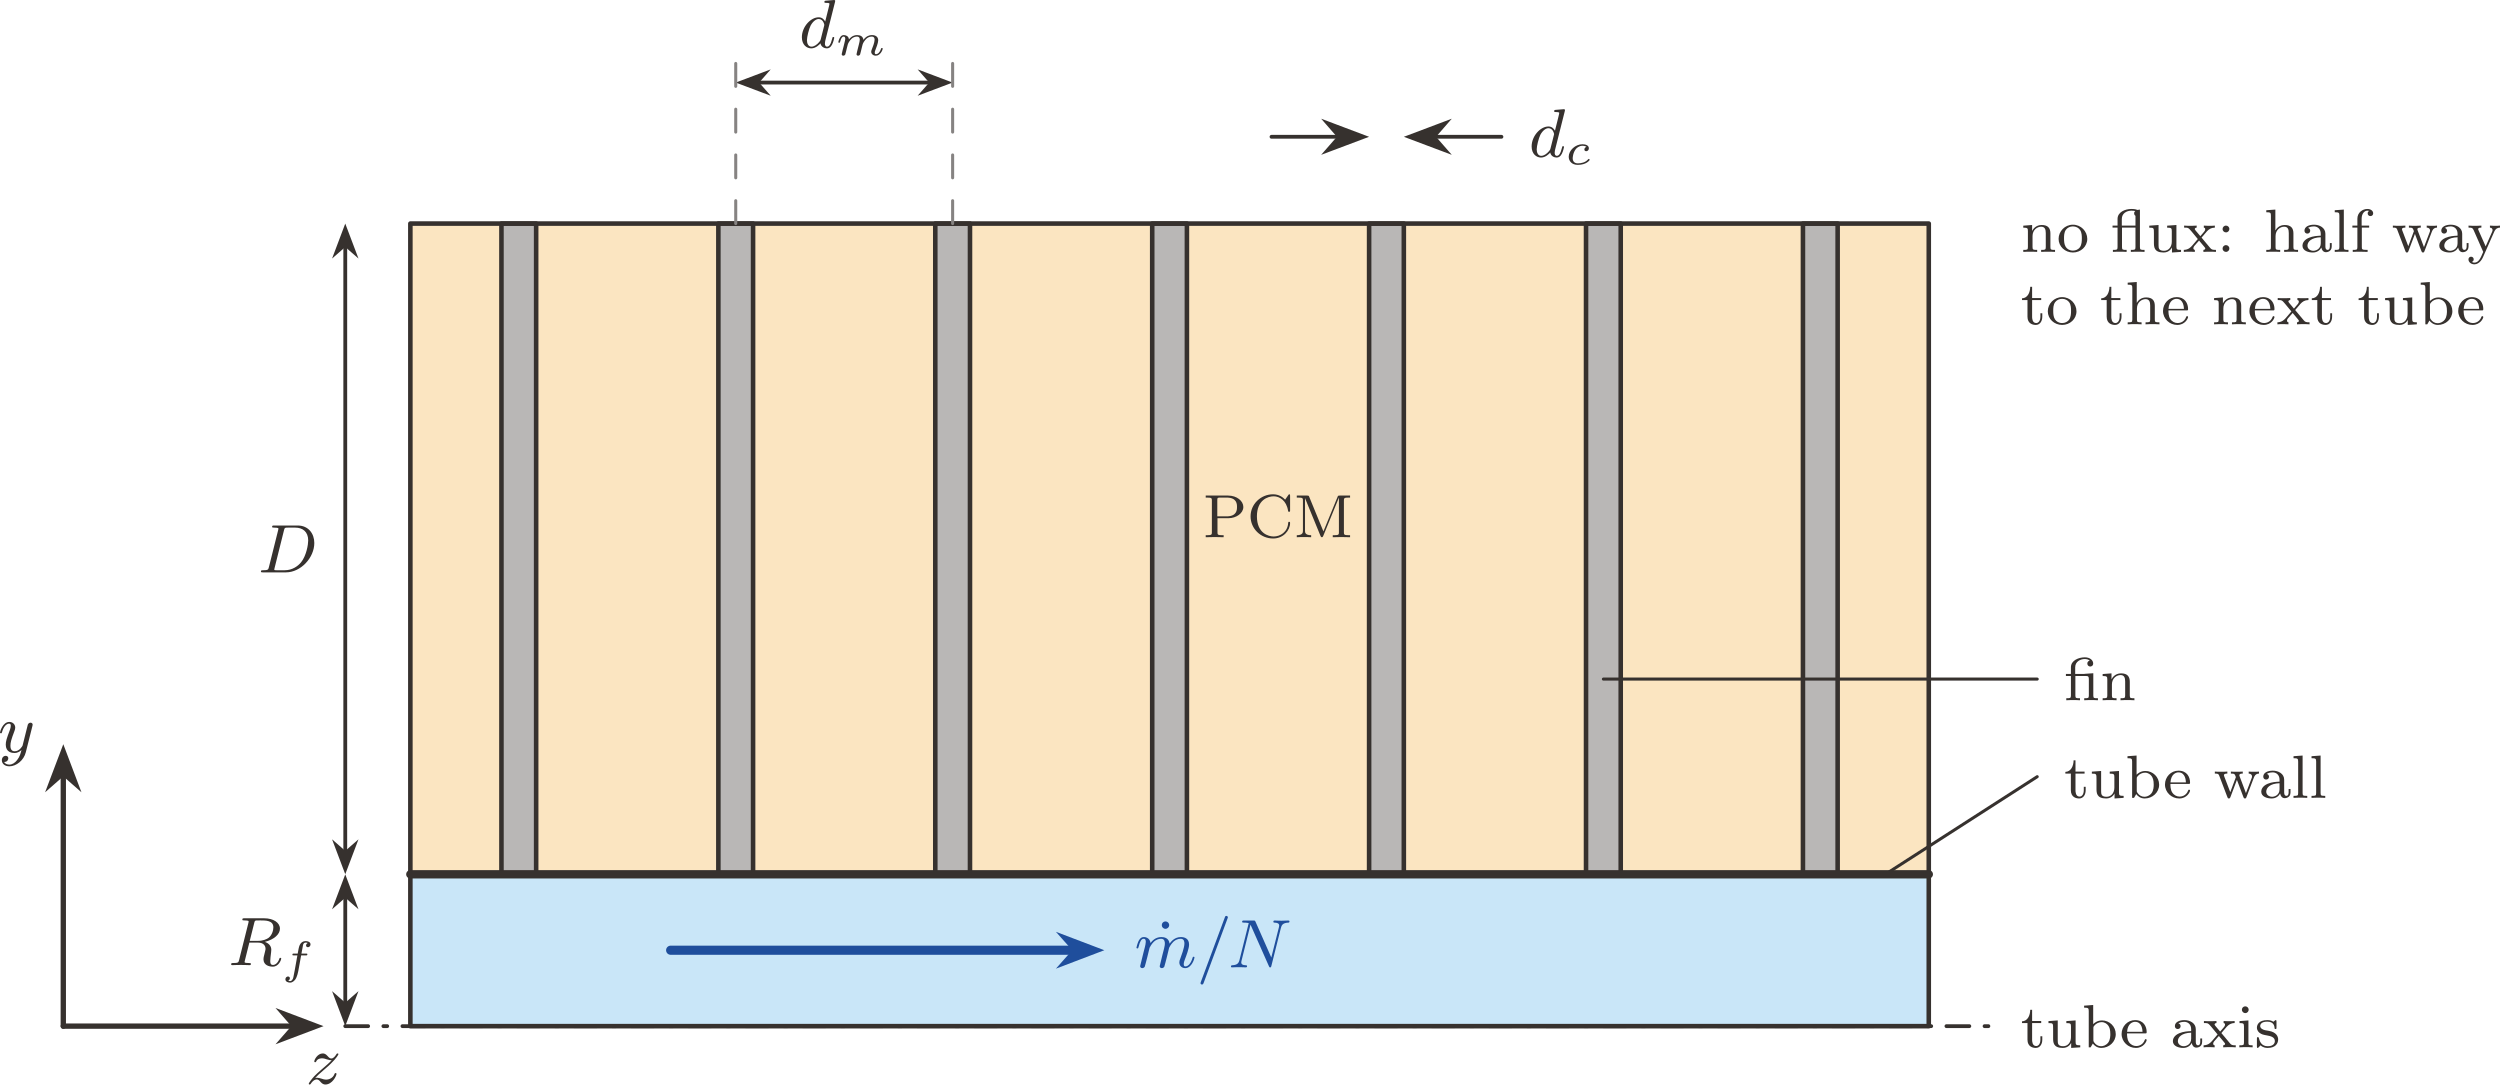
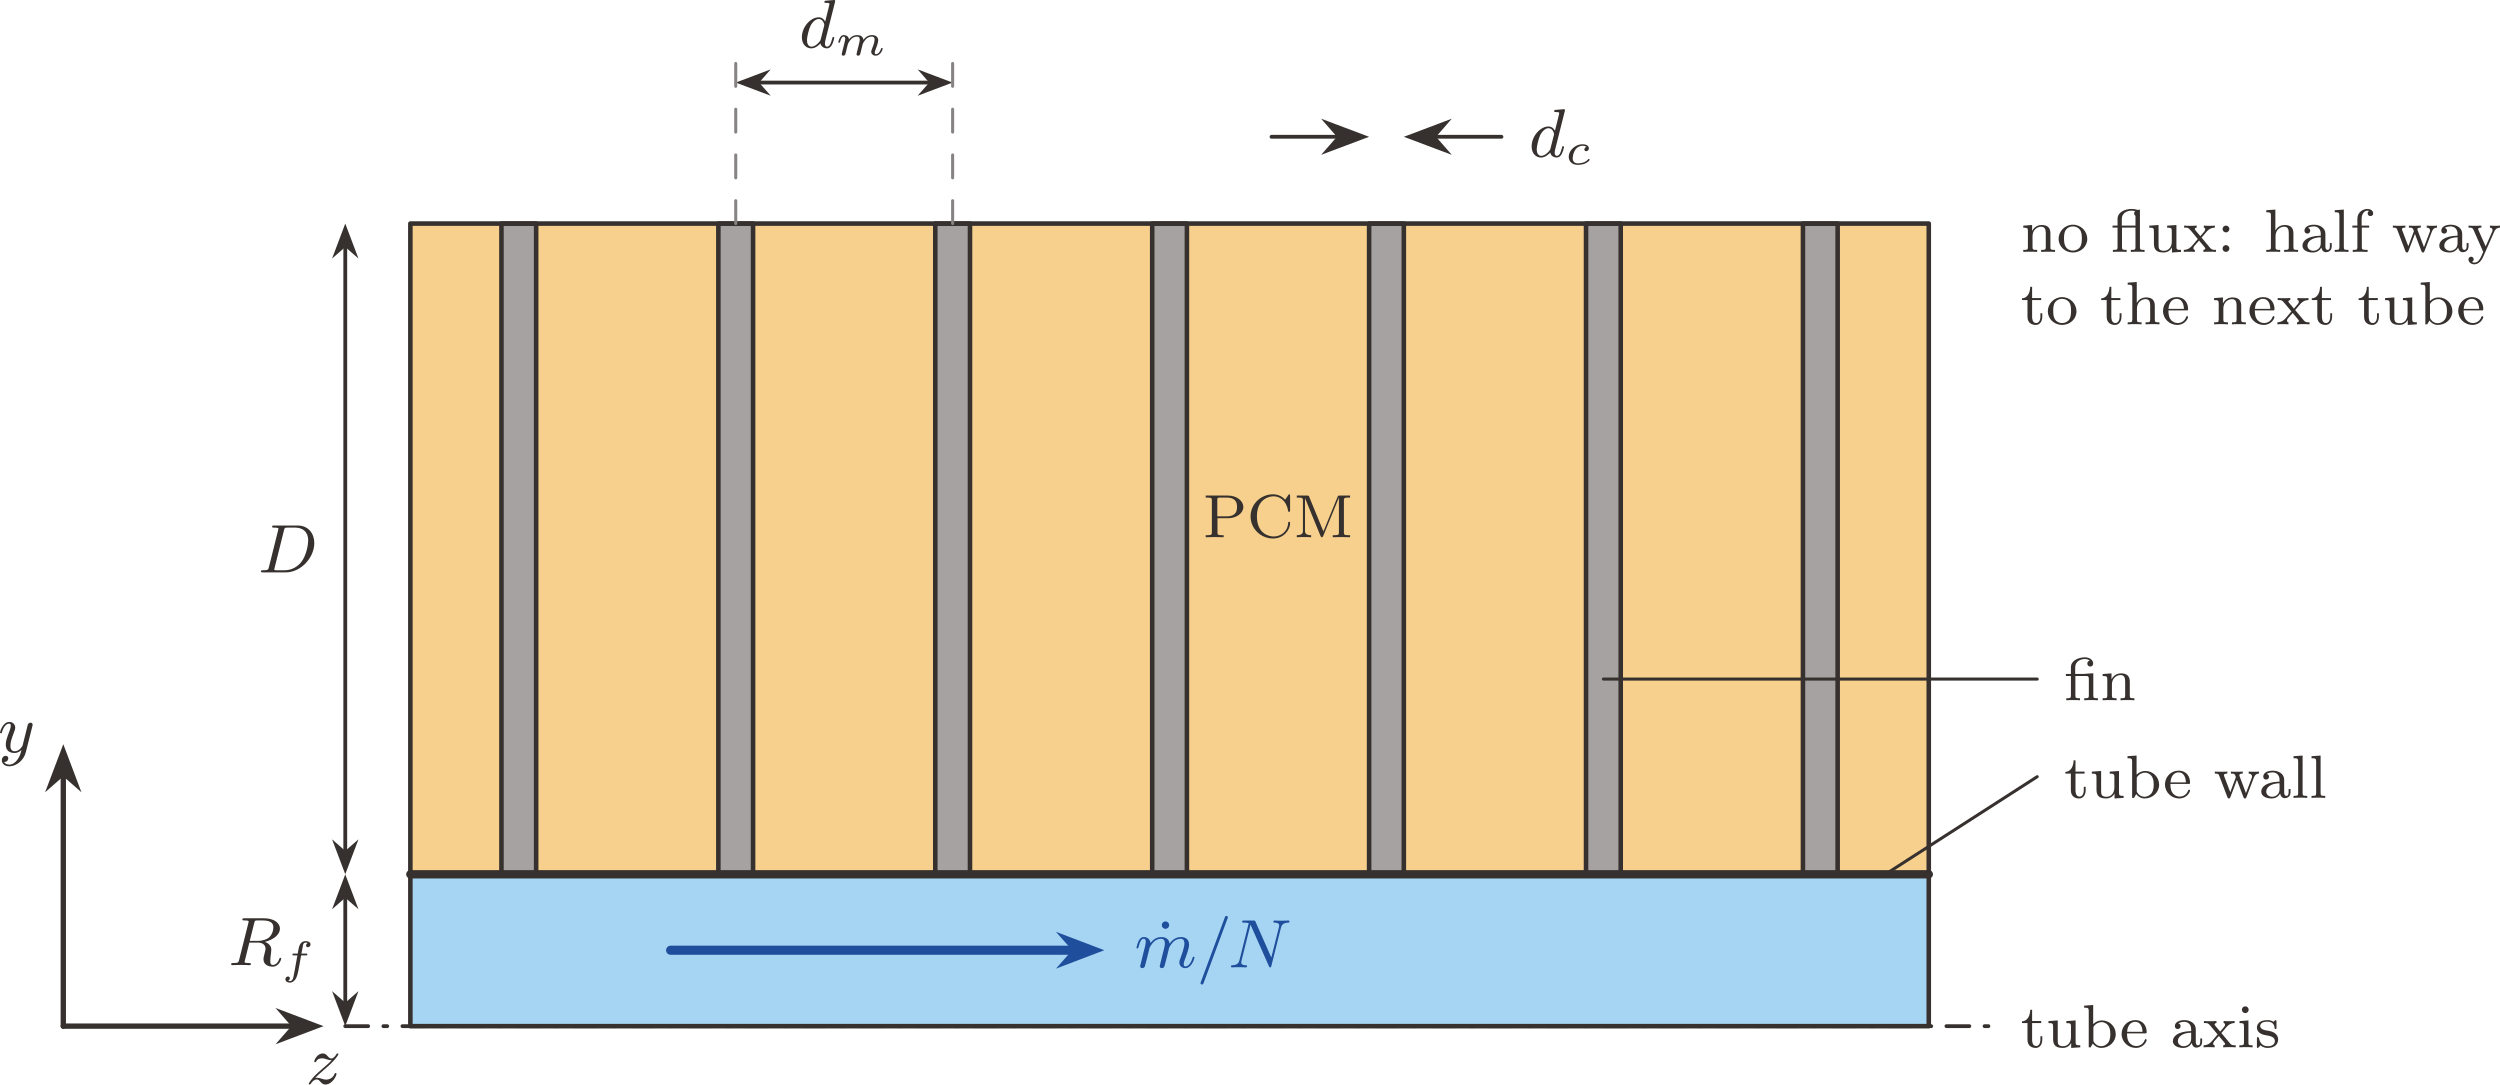
<svg xmlns="http://www.w3.org/2000/svg" xmlns:xlink="http://www.w3.org/1999/xlink" version="1.1" width="326.702pt" height="141.725pt" viewBox="-64.435 -64.692 326.702 141.725">
  <defs>
    <path id="g0-99" d="M2.774-2.295C2.696-2.277 2.493-2.176 2.493-1.955C2.493-1.805 2.606-1.728 2.732-1.728C2.875-1.728 3.078-1.829 3.078-2.116C3.078-2.505 2.624-2.636 2.242-2.636C1.315-2.636 .448-1.835 .448-1.004C.448-.436 .861 .06 1.632 .06C2.756 .06 3.186-.538 3.186-.604C3.186-.658 3.12-.723 3.072-.723C3.043-.723 3.037-.717 2.947-.628C2.624-.257 2.068-.137 1.644-.137C1.148-.137 .968-.46 .968-.807C.968-.825 .98-1.518 1.393-2.026C1.482-2.128 1.793-2.439 2.248-2.439C2.277-2.439 2.594-2.439 2.774-2.295Z" />
    <path id="g0-102" d="M2.576-2.337H3.186C3.306-2.337 3.389-2.337 3.389-2.487C3.389-2.576 3.312-2.576 3.204-2.576H2.618C2.798-3.557 2.798-3.569 2.821-3.676C2.851-3.808 2.863-3.862 2.953-3.933C3.025-3.987 3.078-4.011 3.168-4.011C3.264-4.011 3.359-3.999 3.443-3.957C3.324-3.909 3.216-3.778 3.216-3.634C3.216-3.509 3.318-3.407 3.461-3.407C3.616-3.407 3.802-3.539 3.802-3.772C3.802-4.101 3.431-4.208 3.168-4.208C2.899-4.208 2.493-4.083 2.313-3.485C2.266-3.335 2.248-3.216 2.206-3.001C2.176-2.827 2.164-2.75 2.128-2.576H1.638C1.518-2.576 1.435-2.576 1.435-2.427C1.435-2.337 1.512-2.337 1.62-2.337H2.086C1.853-.998 1.769-.538 1.745-.43C1.56 .598 1.53 .658 1.476 .759C1.393 .903 1.291 1.022 1.142 1.022C1.106 1.022 .974 1.01 .879 .968C.998 .921 1.106 .789 1.106 .646C1.106 .52 1.004 .418 .861 .418C.705 .418 .52 .55 .52 .783C.52 1.118 .897 1.219 1.136 1.219C1.465 1.219 1.698 .95 1.805 .819C2.068 .466 2.194-.245 2.206-.299L2.576-2.337Z" />
    <path id="g0-109" d="M2.827-.514C2.798-.389 2.744-.179 2.744-.137C2.744-.006 2.845 .06 2.953 .06S3.162-.012 3.21-.102C3.222-.137 3.276-.347 3.306-.466L3.437-1.004C3.479-1.16 3.503-1.267 3.539-1.405C3.593-1.608 3.802-1.925 4.023-2.146C4.142-2.26 4.4-2.439 4.722-2.439C5.105-2.439 5.105-2.134 5.105-2.02C5.105-1.668 4.848-1.028 4.74-.759C4.704-.658 4.663-.562 4.663-.46C4.663-.155 4.937 .06 5.266 .06C5.87 .06 6.169-.729 6.169-.861C6.169-.873 6.163-.944 6.055-.944C5.972-.944 5.966-.915 5.93-.801C5.822-.454 5.565-.137 5.29-.137C5.206-.137 5.123-.173 5.123-.353C5.123-.472 5.165-.58 5.218-.705C5.284-.873 5.577-1.596 5.577-1.943C5.577-2.433 5.206-2.636 4.752-2.636C4.423-2.636 4.029-2.517 3.64-2.008C3.604-2.451 3.252-2.636 2.815-2.636C2.517-2.636 2.134-2.54 1.751-2.068C1.722-2.523 1.303-2.636 1.076-2.636S.693-2.499 .586-2.307C.43-2.056 .365-1.739 .365-1.722C.365-1.656 .418-1.632 .472-1.632C.568-1.632 .574-1.674 .604-1.769C.723-2.242 .867-2.439 1.058-2.439C1.261-2.439 1.273-2.23 1.273-2.134S1.213-1.799 1.172-1.632C1.13-1.47 1.07-1.225 1.04-1.094C.998-.944 .962-.789 .921-.64C.879-.472 .807-.173 .807-.137C.807-.006 .909 .06 1.016 .06S1.225-.012 1.273-.102C1.285-.137 1.339-.347 1.369-.466L1.5-1.004C1.542-1.16 1.566-1.267 1.602-1.405C1.656-1.608 1.865-1.925 2.086-2.146C2.206-2.26 2.463-2.439 2.786-2.439C3.168-2.439 3.168-2.134 3.168-2.02C3.168-1.877 3.108-1.638 3.061-1.447L2.827-.514Z" />
    <path id="g1-61" d="M4.035-6.366C4.089-6.492 4.089-6.51 4.089-6.528C4.089-6.644 3.999-6.725 3.9-6.725C3.775-6.725 3.739-6.653 3.73-6.635L.565 1.883C.511 2.008 .511 2.026 .511 2.044C.511 2.161 .601 2.242 .699 2.242C.789 2.242 .861 2.206 .924 2.026L4.035-6.366Z" />
    <path id="g1-68" d="M1.444-.681C1.363-.359 1.345-.278 .672-.278C.502-.278 .403-.278 .403-.117C.403 0 .493 0 .655 0H3.676C5.595 0 7.379-1.901 7.379-3.838C7.379-5.066 6.608-6.124 5.209-6.124H2.134C1.973-6.124 1.865-6.124 1.865-5.963C1.865-5.846 1.946-5.846 2.134-5.846C2.17-5.846 2.331-5.846 2.475-5.828C2.627-5.81 2.69-5.792 2.69-5.694C2.69-5.649 2.681-5.613 2.654-5.514L1.444-.681ZM3.416-5.496C3.497-5.819 3.515-5.846 3.891-5.846H4.905C5.837-5.846 6.581-5.326 6.581-4.169C6.581-3.649 6.357-2.215 5.658-1.327C5.245-.816 4.501-.278 3.515-.278H2.439C2.313-.278 2.295-.278 2.26-.287C2.17-.296 2.143-.305 2.143-.368C2.143-.395 2.143-.412 2.188-.574L3.416-5.496Z" />
    <path id="g1-78" d="M6.922-5.156C7.012-5.523 7.182-5.819 7.881-5.846C7.935-5.846 8.043-5.855 8.043-6.007C8.043-6.079 7.989-6.124 7.917-6.124C7.72-6.124 7.218-6.097 7.021-6.097C6.797-6.097 6.779-6.097 6.563-6.106C6.42-6.106 6.232-6.124 6.097-6.124C6.061-6.124 5.936-6.124 5.936-5.963C5.936-5.846 6.043-5.846 6.097-5.846C6.438-5.837 6.698-5.756 6.698-5.461C6.698-5.416 6.671-5.29 6.671-5.281L5.667-1.291L3.613-5.945C3.533-6.115 3.524-6.124 3.318-6.124H2.125C1.955-6.124 1.856-6.124 1.856-5.963C1.856-5.846 1.946-5.846 2.125-5.846C2.17-5.846 2.502-5.846 2.717-5.792L1.506-.95C1.399-.511 1.175-.305 .547-.278C.511-.278 .395-.269 .395-.117C.395-.099 .395 0 .52 0C.628 0 .852-.009 .968-.018C1.112-.027 1.13-.027 1.417-.027C1.641-.027 1.659-.027 1.874-.018C2.017-.018 2.206 0 2.34 0C2.385 0 2.502 0 2.502-.161C2.502-.269 2.403-.278 2.322-.278C1.901-.287 1.739-.421 1.739-.664C1.739-.726 1.748-.735 1.775-.861L2.95-5.586L5.353-.161C5.416-.018 5.425 0 5.514 0C5.631 0 5.64-.036 5.676-.188L6.922-5.156Z" />
    <path id="g1-82" d="M3.416-5.496C3.47-5.721 3.497-5.81 3.658-5.837C3.739-5.846 4.035-5.846 4.223-5.846C4.932-5.846 5.918-5.846 5.918-4.94C5.918-4.609 5.783-3.936 5.272-3.551C5.057-3.407 4.609-3.174 3.882-3.174H2.833L3.416-5.496ZM4.806-3.04C6.025-3.353 6.779-4.035 6.779-4.77C6.779-5.55 5.927-6.124 4.734-6.124H2.134C1.973-6.124 1.865-6.124 1.865-5.963C1.865-5.846 1.946-5.846 2.134-5.846C2.17-5.846 2.331-5.846 2.475-5.828C2.627-5.81 2.69-5.792 2.69-5.694C2.69-5.649 2.681-5.613 2.654-5.514L1.444-.681C1.363-.359 1.345-.278 .672-.278C.502-.278 .403-.278 .403-.117C.403-.018 .475 0 .538 0C.681 0 .95-.009 1.103-.018C1.291-.027 1.309-.027 1.659-.027C1.946-.027 1.964-.027 2.233-.018C2.412-.009 2.636 0 2.806 0C2.869 0 2.986 0 2.986-.161C2.986-.278 2.896-.278 2.708-.278C2.672-.278 2.511-.278 2.367-.296C2.17-.323 2.161-.359 2.161-.439C2.161-.466 2.161-.484 2.206-.646L2.78-2.95H3.882C4.689-2.95 4.896-2.484 4.896-2.143C4.896-2.08 4.896-2.017 4.842-1.82C4.627-.995 4.627-.915 4.627-.78C4.627 .027 5.389 .197 5.846 .197C6.626 .197 6.949-.708 6.949-.852C6.949-.915 6.895-.959 6.832-.959C6.734-.959 6.725-.915 6.689-.807C6.536-.341 6.205-.027 5.873-.027C5.532-.027 5.514-.296 5.514-.556C5.514-.78 5.577-1.3 5.586-1.363C5.604-1.506 5.649-1.865 5.649-2C5.649-2.511 5.326-2.86 4.806-3.04Z" />
    <path id="g1-100" d="M4.698-5.918C4.734-6.043 4.734-6.061 4.734-6.097C4.734-6.178 4.68-6.223 4.6-6.223C4.474-6.223 3.685-6.151 3.506-6.133C3.416-6.124 3.318-6.115 3.318-5.963C3.318-5.846 3.416-5.846 3.56-5.846C3.981-5.846 3.981-5.783 3.981-5.703C3.981-5.64 3.9-5.326 3.856-5.138L3.685-4.447C3.596-4.107 3.506-3.757 3.425-3.407C3.255-3.73 2.977-3.963 2.573-3.963C1.533-3.963 .377-2.726 .377-1.354C.377-.368 1.004 .099 1.605 .099C2.188 .099 2.663-.386 2.806-.556C2.905-.063 3.353 .099 3.64 .099C3.9 .099 4.125-.018 4.322-.395C4.483-.69 4.609-1.246 4.609-1.282C4.609-1.327 4.582-1.39 4.492-1.39C4.385-1.39 4.376-1.345 4.34-1.175C4.142-.395 3.945-.126 3.667-.126C3.443-.126 3.389-.341 3.389-.538C3.389-.655 3.434-.906 3.443-.933L4.698-5.918ZM2.842-1.085C2.806-.941 2.798-.924 2.654-.744C2.331-.359 1.964-.126 1.632-.126C1.193-.126 1.04-.583 1.04-.968C1.04-1.408 1.3-2.439 1.515-2.869C1.802-3.407 2.215-3.739 2.573-3.739C3.174-3.739 3.309-3.013 3.309-2.968S3.291-2.869 3.282-2.833L2.842-1.085Z" />
    <path id="g1-109" d="M1.695-1.408C1.793-1.829 1.964-2.484 1.973-2.555C1.991-2.609 2.215-3.04 2.537-3.353C2.798-3.596 3.138-3.739 3.488-3.739C3.972-3.739 3.972-3.264 3.972-3.111C3.972-3.004 3.972-2.878 3.865-2.439L3.658-1.641C3.371-.484 3.3-.206 3.3-.161C3.3-.045 3.38 .099 3.578 .099C3.703 .099 3.838 .018 3.9-.09C3.927-.143 3.999-.43 4.044-.61L4.25-1.408C4.349-1.829 4.519-2.484 4.528-2.555C4.546-2.609 4.77-3.04 5.093-3.353C5.353-3.596 5.694-3.739 6.043-3.739C6.528-3.739 6.528-3.264 6.528-3.111C6.528-2.564 6.106-1.47 6.007-1.193C5.9-.915 5.864-.825 5.864-.655C5.864-.17 6.232 .099 6.635 .099C7.496 .099 7.846-1.184 7.846-1.282C7.846-1.327 7.819-1.39 7.729-1.39C7.63-1.39 7.621-1.345 7.586-1.228C7.361-.466 6.985-.126 6.662-.126C6.599-.126 6.438-.126 6.438-.412C6.438-.637 6.528-.87 6.599-1.067C6.779-1.524 7.137-2.475 7.137-2.977C7.137-3.775 6.545-3.963 6.07-3.963C5.218-3.963 4.752-3.327 4.591-3.102C4.501-3.847 3.891-3.963 3.515-3.963C2.681-3.963 2.242-3.371 2.098-3.183C2.044-3.667 1.677-3.963 1.228-3.963C.852-3.963 .664-3.685 .538-3.443C.386-3.129 .26-2.618 .26-2.582C.26-2.502 .323-2.475 .386-2.475C.484-2.475 .502-2.52 .547-2.699C.717-3.407 .906-3.739 1.21-3.739C1.479-3.739 1.479-3.452 1.479-3.318C1.479-3.129 1.408-2.851 1.354-2.618C1.291-2.385 1.201-2 1.166-1.892L.807-.421C.744-.206 .744-.188 .744-.161C.744-.045 .825 .099 1.022 .099C1.148 .099 1.282 .018 1.345-.09C1.372-.143 1.444-.43 1.488-.61L1.695-1.408Z" />
    <path id="g1-121" d="M4.501-3.452C4.51-3.497 4.528-3.551 4.528-3.604C4.528-3.721 4.447-3.865 4.25-3.865C4.133-3.865 3.972-3.793 3.9-3.622C3.891-3.587 3.802-3.219 3.748-3.022L3.3-1.228C3.228-.968 3.228-.95 3.21-.87C3.201-.834 2.824-.126 2.179-.126C1.623-.126 1.623-.69 1.623-.861C1.623-1.264 1.739-1.704 2.125-2.708C2.197-2.914 2.251-3.04 2.251-3.21C2.251-3.649 1.919-3.963 1.479-3.963C.619-3.963 .26-2.69 .26-2.582C.26-2.502 .323-2.475 .386-2.475C.484-2.475 .493-2.529 .529-2.645C.717-3.309 1.076-3.739 1.453-3.739C1.668-3.739 1.668-3.569 1.668-3.443C1.668-3.291 1.632-3.129 1.551-2.914C1.13-1.802 1.013-1.426 1.013-.995C1.013 0 1.82 .099 2.152 .099C2.591 .099 2.905-.134 3.067-.296C2.95 .161 2.851 .565 2.502 1.013C2.233 1.372 1.874 1.614 1.479 1.614C1.228 1.614 .933 1.524 .807 1.273C1.282 1.273 1.345 .879 1.345 .789C1.345 .592 1.201 .466 1.004 .466C.789 .466 .502 .637 .502 1.049C.502 1.515 .915 1.838 1.479 1.838C2.394 1.838 3.371 1.058 3.631 .009L4.501-3.452Z" />
    <path id="g1-122" d="M1.246-.762C1.435-.986 1.928-1.435 2.313-1.757C2.977-2.322 3.183-2.52 3.3-2.645C4.035-3.353 4.277-3.811 4.277-3.865C4.277-3.873 4.277-3.963 4.16-3.963C4.08-3.963 4.062-3.936 4.017-3.865C3.9-3.685 3.658-3.3 3.353-3.3C3.174-3.3 3.058-3.398 2.851-3.631C2.636-3.865 2.466-3.963 2.233-3.963C1.542-3.963 1.121-3.138 1.121-2.914C1.121-2.887 1.139-2.815 1.237-2.815C1.327-2.815 1.354-2.869 1.363-2.896C1.533-3.327 2.062-3.327 2.134-3.327C2.34-3.327 2.555-3.264 2.753-3.192C3.111-3.075 3.264-3.075 3.398-3.075C3.12-2.762 2.618-2.331 2.053-1.847C1.605-1.462 1.327-1.193 1.13-.995C.798-.646 .395-.099 .395 0C.395 .063 .439 .099 .511 .099C.592 .099 .61 .063 .655 .009C1.004-.529 1.336-.565 1.435-.565C1.659-.565 1.784-.43 1.982-.197C2.188 .027 2.385 .099 2.564 .099C3.488 .099 4.026-1.049 4.026-1.291C4.026-1.372 3.963-1.399 3.9-1.399C3.811-1.399 3.793-1.336 3.775-1.3C3.533-.637 2.896-.538 2.663-.538C2.493-.538 2.313-.583 2.044-.672C1.865-.726 1.65-.789 1.462-.789C1.372-.789 1.282-.771 1.246-.762Z" />
    <path id="g2-95" d="M1.757-5.523C1.757-5.792 1.542-6.007 1.273-6.007S.789-5.792 .789-5.523S1.004-5.039 1.273-5.039S1.757-5.254 1.757-5.523Z" />
    <path id="g3-12" d="M2.766-3.459C2.678-3.451 2.638-3.451 2.622-3.443S2.59-3.435 2.479-3.435H1.443V-4.304C1.443-5.093 2.184-5.388 2.678-5.388C2.917-5.388 3.156-5.332 3.355-5.181C3.339-5.181 3.029-5.117 3.029-4.79C3.029-4.535 3.236-4.407 3.411-4.407C3.523-4.407 3.794-4.479 3.794-4.806C3.794-5.228 3.379-5.611 2.702-5.611C1.921-5.611 .885-5.22 .885-4.312V-3.435H.231V-3.172H.885V-.622C.885-.263 .789-.263 .279-.263V0C.59-.024 1.036-.024 1.172-.024C1.331-.024 1.761-.024 2.072 0V-.263C1.562-.263 1.467-.263 1.467-.622V-3.172H2.837C3.172-3.172 3.228-3.076 3.228-2.742V-.622C3.228-.263 3.132-.263 2.622-.263V0C2.933-.024 3.379-.024 3.515-.024C3.674-.024 4.105-.024 4.415 0V-.263C3.905-.263 3.81-.263 3.81-.622V-3.531L2.766-3.459Z" />
    <path id="g3-13" d="M3.81-5.531L3.491-5.483C3.459-5.483 3.451-5.491 3.419-5.507C3.156-5.611 2.805-5.611 2.71-5.611C1.849-5.611 .885-5.189 .885-4.312V-3.435H.231V-3.172H.885V-.622C.885-.263 .789-.263 .279-.263V0C.59-.024 1.036-.024 1.172-.024C1.331-.024 1.761-.024 2.072 0V-.263C1.562-.263 1.467-.263 1.467-.622V-3.172H3.228V-.622C3.228-.263 3.132-.263 2.622-.263V0C2.933-.024 3.379-.024 3.515-.024C3.674-.024 4.105-.024 4.415 0V-.263C3.905-.263 3.81-.263 3.81-.622V-5.531ZM1.443-3.435V-4.304C1.443-5.029 2.064-5.388 2.702-5.388C2.989-5.388 3.116-5.356 3.204-5.332C3.092-5.26 3.053-5.157 3.053-5.037C3.053-4.806 3.212-4.726 3.228-4.718V-3.435H1.443Z" />
    <path id="g3-58" d="M1.618-2.989C1.618-3.26 1.403-3.435 1.18-3.435C.909-3.435 .733-3.22 .733-2.997C.733-2.726 .948-2.55 1.172-2.55C1.443-2.55 1.618-2.766 1.618-2.989ZM1.618-.438C1.618-.709 1.403-.885 1.18-.885C.909-.885 .733-.669 .733-.446C.733-.175 .948 0 1.172 0C1.443 0 1.618-.215 1.618-.438Z" />
    <path id="g3-67" d="M5.635-5.404C5.635-5.531 5.635-5.611 5.531-5.611C5.475-5.611 5.467-5.603 5.396-5.499L4.989-4.91C4.702-5.22 4.176-5.611 3.411-5.611C1.809-5.611 .47-4.328 .47-2.726C.47-1.116 1.801 .167 3.419 .167C4.758 .167 5.635-.893 5.635-1.865C5.635-1.945 5.635-2.016 5.507-2.016C5.42-2.016 5.396-1.977 5.388-1.897C5.324-.669 4.336-.096 3.491-.096C2.813-.096 1.299-.51 1.299-2.726C1.299-4.87 2.734-5.348 3.491-5.348C4.24-5.348 5.165-4.814 5.372-3.443C5.38-3.379 5.388-3.324 5.499-3.324C5.635-3.324 5.635-3.379 5.635-3.531V-5.404Z" />
    <path id="g3-77" d="M2.024-5.26C1.961-5.42 1.953-5.444 1.73-5.444H.391V-5.181H.566C1.18-5.181 1.196-5.093 1.196-4.798V-.853C1.196-.646 1.196-.263 .391-.263V0C.749-.024 1.124-.024 1.331-.024S1.913-.024 2.271 0V-.263C1.467-.263 1.467-.646 1.467-.853V-5.085L1.474-5.093L3.483-.191C3.531-.088 3.563 0 3.674 0C3.778 0 3.818-.096 3.858-.191L5.89-5.157L5.898-5.149V-.646C5.898-.351 5.882-.263 5.268-.263H5.093V0C5.723-.024 5.738-.024 6.225-.024S6.727-.024 7.356 0V-.263H7.181C6.567-.263 6.551-.351 6.551-.646V-4.798C6.551-5.093 6.567-5.181 7.181-5.181H7.356V-5.444H6.009C5.794-5.444 5.778-5.42 5.723-5.276L3.873-.757L2.024-5.26Z" />
    <path id="g3-80" d="M1.905-2.487H3.355C4.336-2.487 5.284-3.116 5.284-3.953C5.284-4.734 4.439-5.444 3.292-5.444H.367V-5.181H.542C1.156-5.181 1.172-5.093 1.172-4.798V-.646C1.172-.351 1.156-.263 .542-.263H.367V0C1.044-.024 1.06-.024 1.538-.024S2.032-.024 2.71 0V-.263H2.534C1.921-.263 1.905-.351 1.905-.646V-2.487ZM1.881-2.726V-4.854C1.881-5.125 1.897-5.181 2.264-5.181H3.092C4.455-5.181 4.455-4.312 4.455-3.953C4.455-3.602 4.455-2.726 3.092-2.726H1.881Z" />
    <path id="g3-97" d="M3.347-2.375C3.347-3.156 2.59-3.555 1.865-3.555C1.203-3.555 .614-3.3 .614-2.774C.614-2.534 .781-2.391 .988-2.391C1.211-2.391 1.363-2.55 1.363-2.766C1.363-2.957 1.243-3.092 1.068-3.132C1.363-3.332 1.793-3.332 1.849-3.332C2.295-3.332 2.742-3.021 2.742-2.367V-2.12C2.279-2.096 1.745-2.072 1.188-1.841C.486-1.538 .351-1.076 .351-.813C.351-.128 1.156 .08 1.706 .08C2.287 .08 2.646-.247 2.821-.566C2.861-.263 3.068 .04 3.419 .04C3.499 .04 4.176 .008 4.176-.717V-1.156H3.929V-.717C3.929-.391 3.81-.263 3.642-.263C3.347-.263 3.347-.63 3.347-.717V-2.375ZM2.742-1.124C2.742-.351 2.088-.143 1.769-.143C1.355-.143 1.004-.422 1.004-.805C1.004-1.331 1.498-1.873 2.742-1.913V-1.124Z" />
    <path id="g3-98" d="M1.467-5.531L.279-5.444V-5.181C.821-5.181 .885-5.125 .885-4.734V0H1.132L1.419-.494C1.61-.223 1.985 .08 2.527 .08C3.539 .08 4.415-.701 4.415-1.722C4.415-2.726 3.595-3.515 2.622-3.515C1.993-3.515 1.602-3.172 1.467-3.029V-5.531ZM1.49-2.519C1.49-2.67 1.49-2.686 1.61-2.829C1.841-3.124 2.216-3.292 2.574-3.292C2.989-3.292 3.3-3.045 3.459-2.805C3.595-2.59 3.706-2.311 3.706-1.73C3.706-1.546 3.706-.98 3.419-.606C3.132-.247 2.758-.143 2.495-.143C2.112-.143 1.793-.343 1.586-.654C1.49-.805 1.49-.813 1.49-.964V-2.519Z" />
    <path id="g3-101" d="M3.292-1.817C3.467-1.817 3.515-1.817 3.515-2C3.515-2.71 3.124-3.555 2-3.555C1.012-3.555 .239-2.734 .239-1.745C.239-.717 1.1 .08 2.104 .08C3.116 .08 3.515-.773 3.515-.956C3.515-.988 3.491-1.068 3.387-1.068C3.3-1.068 3.284-1.012 3.268-.964C2.981-.191 2.295-.167 2.152-.167C1.793-.167 1.427-.335 1.188-.701S.948-1.578 .948-1.817H3.292ZM.956-2.024C1.028-3.14 1.706-3.332 2-3.332C2.933-3.332 2.965-2.208 2.973-2.024H.956Z" />
    <path id="g3-102" d="M1.522-3.172H2.479V-3.435H1.498V-4.336C1.498-5.029 1.889-5.388 2.24-5.388C2.367-5.388 2.439-5.356 2.471-5.348C2.327-5.276 2.287-5.141 2.287-5.037C2.287-4.83 2.439-4.678 2.646-4.678C2.861-4.678 3.005-4.83 3.005-5.037C3.005-5.38 2.67-5.611 2.248-5.611C1.65-5.611 .94-5.181 .94-4.328V-3.435H.287V-3.172H.94V-.622C.94-.263 .845-.263 .335-.263V0C.646-.024 1.084-.024 1.275-.024C1.745-.024 1.761-.024 2.279 0V-.263H2.12C1.538-.263 1.522-.351 1.522-.638V-3.172Z" />
    <path id="g3-104" d="M3.873-2.415C3.873-3.084 3.571-3.515 2.734-3.515C2.032-3.515 1.666-3.068 1.522-2.813H1.514V-5.531L.327-5.444V-5.181C.869-5.181 .933-5.125 .933-4.734V-.622C.933-.263 .837-.263 .327-.263V0C.669-.024 1.02-.024 1.235-.024C1.467-.024 1.801-.024 2.144 0V-.263C1.634-.263 1.538-.263 1.538-.622V-2.064C1.538-2.901 2.176-3.292 2.662-3.292S3.268-2.949 3.268-2.447V-.622C3.268-.263 3.172-.263 2.662-.263V0C3.005-.024 3.355-.024 3.571-.024C3.802-.024 4.136-.024 4.479 0V-.263C3.969-.263 3.873-.263 3.873-.622V-2.415Z" />
    <path id="g3-105" d="M1.554-4.91C1.554-5.141 1.371-5.356 1.108-5.356C.877-5.356 .669-5.173 .669-4.918C.669-4.639 .901-4.471 1.108-4.471C1.387-4.471 1.554-4.702 1.554-4.91ZM.359-3.427V-3.164C.869-3.164 .94-3.116 .94-2.726V-.622C.94-.263 .845-.263 .335-.263V0C.646-.024 1.092-.024 1.211-.024C1.315-.024 1.793-.024 2.072 0V-.263C1.554-.263 1.522-.303 1.522-.614V-3.515L.359-3.427Z" />
    <path id="g3-108" d="M1.522-5.531L.335-5.444V-5.181C.877-5.181 .94-5.125 .94-4.734V-.622C.94-.263 .845-.263 .335-.263V0C.646-.024 1.092-.024 1.227-.024C1.387-.024 1.817-.024 2.128 0V-.263C1.618-.263 1.522-.263 1.522-.622V-5.531Z" />
    <path id="g3-110" d="M3.873-2.415C3.873-3.084 3.571-3.515 2.734-3.515C1.945-3.515 1.586-2.941 1.49-2.75H1.482V-3.515L.327-3.427V-3.164C.869-3.164 .933-3.108 .933-2.718V-.622C.933-.263 .837-.263 .327-.263V0C.669-.024 1.02-.024 1.235-.024C1.467-.024 1.801-.024 2.144 0V-.263C1.634-.263 1.538-.263 1.538-.622V-2.064C1.538-2.901 2.176-3.292 2.662-3.292S3.268-2.949 3.268-2.447V-.622C3.268-.263 3.172-.263 2.662-.263V0C3.005-.024 3.355-.024 3.571-.024C3.802-.024 4.136-.024 4.479 0V-.263C3.969-.263 3.873-.263 3.873-.622V-2.415Z" />
    <path id="g3-111" d="M3.985-1.698C3.985-2.694 3.164-3.555 2.112-3.555S.239-2.694 .239-1.698S1.092 .08 2.112 .08C3.14 .08 3.985-.701 3.985-1.698ZM2.112-.167C1.682-.167 1.347-.375 1.172-.654C.972-.98 .948-1.371 .948-1.769C.948-2.072 .948-2.55 1.196-2.893C1.403-3.172 1.737-3.332 2.112-3.332C2.527-3.332 2.869-3.132 3.053-2.853C3.268-2.519 3.276-2.088 3.276-1.769C3.276-1.403 3.26-.964 3.037-.63C2.821-.311 2.463-.167 2.112-.167Z" />
    <path id="g3-115" d="M2.837-3.347C2.837-3.475 2.837-3.555 2.734-3.555C2.694-3.555 2.67-3.555 2.542-3.427C2.527-3.419 2.455-3.347 2.431-3.347C2.423-3.347 2.407-3.347 2.359-3.379C2.232-3.467 2-3.555 1.642-3.555C.526-3.555 .279-2.949 .279-2.566C.279-2.168 .574-1.937 .598-1.913C.917-1.674 1.1-1.642 1.634-1.546C2.008-1.474 2.622-1.363 2.622-.821C2.622-.51 2.415-.143 1.682-.143C.877-.143 .646-.765 .542-1.188C.51-1.291 .502-1.331 .406-1.331C.279-1.331 .279-1.267 .279-1.116V-.128C.279 0 .279 .08 .383 .08C.43 .08 .438 .072 .582-.08C.622-.12 .709-.223 .749-.263C1.108 .064 1.482 .08 1.69 .08C2.702 .08 3.053-.502 3.053-1.028C3.053-1.411 2.821-1.969 1.873-2.144C1.809-2.16 1.363-2.24 1.331-2.24C1.084-2.295 .709-2.463 .709-2.782C.709-3.021 .885-3.355 1.642-3.355C2.534-3.355 2.574-2.702 2.59-2.479C2.598-2.415 2.654-2.391 2.71-2.391C2.837-2.391 2.837-2.447 2.837-2.598V-3.347Z" />
    <path id="g3-116" d="M1.482-3.172H2.67V-3.435H1.482V-4.902H1.235C1.227-4.176 .901-3.419 .159-3.395V-3.172H.877V-.996C.877-.064 1.594 .08 1.961 .08C2.495 .08 2.813-.399 2.813-.996V-1.443H2.566V-1.012C2.566-.462 2.319-.167 2.016-.167C1.482-.167 1.482-.853 1.482-.98V-3.172Z" />
    <path id="g3-117" d="M2.662-3.427V-3.164C3.204-3.164 3.268-3.108 3.268-2.718V-1.331C3.268-.646 2.853-.143 2.256-.143C1.57-.143 1.538-.486 1.538-.885V-3.515L.327-3.427V-3.164C.933-3.164 .933-3.14 .933-2.431V-1.235C.933-.662 .933 .08 2.208 .08C2.957 .08 3.244-.494 3.284-.566H3.292V.08L4.479 0V-.263C3.937-.263 3.873-.319 3.873-.709V-3.515L2.662-3.427Z" />
    <path id="g3-119" d="M5.26-2.63C5.332-2.813 5.467-3.164 5.938-3.172V-3.435C5.675-3.411 5.659-3.411 5.316-3.411C5.061-3.411 4.846-3.411 4.591-3.435V-3.172C4.941-3.156 5.029-2.949 5.029-2.805C5.029-2.71 5.005-2.662 4.989-2.606L4.232-.622L3.411-2.798C3.371-2.901 3.371-2.925 3.371-2.957C3.371-3.164 3.626-3.172 3.818-3.172V-3.435C3.507-3.411 3.084-3.411 3.005-3.411C2.829-3.411 2.503-3.411 2.264-3.435V-3.172C2.75-3.172 2.766-3.132 2.917-2.71L2.184-.741L1.395-2.805C1.387-2.837 1.355-2.925 1.355-2.957C1.355-3.172 1.658-3.172 1.801-3.172V-3.435C1.459-3.411 1.1-3.411 .948-3.411C.805-3.411 .399-3.411 .167-3.435V-3.172C.566-3.172 .646-3.14 .733-2.917L1.801-.112C1.849 .008 1.873 .08 2 .08C2.136 .08 2.168-.008 2.208-.112L3.053-2.351L3.897-.112C3.937-.008 3.969 .08 4.105 .08C4.232 .08 4.264 0 4.296-.088L5.26-2.63Z" />
    <path id="g3-120" d="M2.455-1.865C2.678-2.144 2.909-2.415 3.148-2.678C3.411-2.957 3.69-3.164 4.192-3.172V-3.435C3.881-3.411 3.866-3.411 3.507-3.411C3.467-3.411 2.997-3.411 2.75-3.435V-3.172C2.901-3.156 2.933-3.061 2.933-2.957S2.893-2.758 2.798-2.646L2.295-2.056L1.666-2.805C1.57-2.917 1.57-2.973 1.57-2.989C1.57-3.045 1.618-3.164 1.817-3.172V-3.435C1.498-3.411 1.052-3.411 .964-3.411C.821-3.411 .414-3.411 .175-3.435V-3.172C.717-3.172 .725-3.164 1.14-2.678L1.961-1.682L1.235-.829C1.036-.606 .741-.279 .135-.263V0C.43-.024 .486-.024 .821-.024C.837-.024 1.323-.024 1.578 0V-.263C1.474-.279 1.387-.335 1.387-.478S1.482-.733 1.506-.773C1.706-1.012 1.921-1.251 2.128-1.482L2.782-.701C2.941-.518 2.941-.502 2.941-.446C2.941-.383 2.885-.271 2.694-.263V0C3.037-.024 3.395-.024 3.547-.024C3.69-.024 4.097-.024 4.336 0V-.263C3.842-.263 3.762-.303 3.555-.55L2.455-1.865Z" />
    <path id="g3-121" d="M3.531-2.63C3.73-3.084 4.025-3.164 4.288-3.172V-3.435C4.009-3.411 3.993-3.411 3.658-3.411C3.626-3.411 3.204-3.411 2.973-3.435V-3.172C3.204-3.156 3.316-3.029 3.316-2.845C3.316-2.798 3.308-2.742 3.268-2.646L2.415-.717L1.49-2.805C1.435-2.925 1.435-2.941 1.435-2.973C1.435-3.164 1.682-3.172 1.857-3.172V-3.435C1.498-3.411 1.156-3.411 .98-3.411C.813-3.411 .43-3.411 .175-3.435V-3.172C.59-3.172 .701-3.156 .837-2.853L2.096 0C1.737 .845 1.498 1.403 .94 1.403C.741 1.403 .614 1.307 .614 1.307C.669 1.291 .853 1.203 .853 .972C.853 .749 .685 .63 .51 .63C.351 .63 .167 .733 .167 .98C.167 1.331 .51 1.626 .94 1.626C1.65 1.626 2.032 .773 2.064 .693L3.531-2.63Z" />
  </defs>
  <g id="page1">
-     <path d="M-10.809 69.406V49.562H187.618V69.406Z" fill="#c9e6f8" />
+     <path d="M-10.809 69.406V49.562H187.618V69.406Z" fill="#a6d5f4" />
    <path d="M-10.809 69.406V49.562H187.618V69.406Z" stroke="#36312e" fill="none" stroke-width=".598" stroke-miterlimit="10" stroke-linecap="round" stroke-linejoin="round" />
-     <path d="M-10.809 49.562V-35.476H187.618V49.562Z" fill="#fbe5c1" />
-     <path d="M1.094 49.562V-35.476H5.629V49.562Z" fill="#b9b7b6" />
+     <path d="M-10.809 49.562V-35.476H187.618V49.562Z" fill="#f7d08d" />
+     <path d="M1.094 49.562V-35.476H5.629V49.562Z" fill="#a5a2a1" />
    <path d="M1.094 49.562V-35.476H5.629V49.562Z" stroke="#36312e" fill="none" stroke-width=".598" stroke-miterlimit="10" stroke-linecap="round" stroke-linejoin="round" />
-     <path d="M29.441 49.562V-35.476H33.977V49.562Z" fill="#b9b7b6" />
+     <path d="M29.441 49.562V-35.476H33.977V49.562Z" fill="#a5a2a1" />
    <path d="M29.441 49.562V-35.476H33.977V49.562Z" stroke="#36312e" fill="none" stroke-width=".598" stroke-miterlimit="10" stroke-linecap="round" stroke-linejoin="round" />
-     <path d="M57.789 49.562V-35.476H62.324V49.562Z" fill="#b9b7b6" />
+     <path d="M57.789 49.562V-35.476H62.324V49.562Z" fill="#a5a2a1" />
    <path d="M57.789 49.562V-35.476H62.324V49.562Z" stroke="#36312e" fill="none" stroke-width=".598" stroke-miterlimit="10" stroke-linecap="round" stroke-linejoin="round" />
-     <path d="M86.137 49.562V-35.476H90.671V49.562Z" fill="#b9b7b6" />
+     <path d="M86.137 49.562V-35.476H90.671V49.562Z" fill="#a5a2a1" />
    <path d="M86.137 49.562V-35.476H90.671V49.562Z" stroke="#36312e" fill="none" stroke-width=".598" stroke-miterlimit="10" stroke-linecap="round" stroke-linejoin="round" />
-     <path d="M114.481 49.562V-35.476H119.019V49.562Z" fill="#b9b7b6" />
+     <path d="M114.481 49.562V-35.476H119.019V49.562Z" fill="#a5a2a1" />
    <path d="M114.481 49.562V-35.476H119.019V49.562Z" stroke="#36312e" fill="none" stroke-width=".598" stroke-miterlimit="10" stroke-linecap="round" stroke-linejoin="round" />
-     <path d="M142.828 49.562V-35.476H147.363V49.562Z" fill="#b9b7b6" />
+     <path d="M142.828 49.562V-35.476H147.363V49.562Z" fill="#a5a2a1" />
    <path d="M142.828 49.562V-35.476H147.363V49.562Z" stroke="#36312e" fill="none" stroke-width=".598" stroke-miterlimit="10" stroke-linecap="round" stroke-linejoin="round" />
-     <path d="M171.175 49.562V-35.476H175.71V49.562Z" fill="#b9b7b6" />
+     <path d="M171.175 49.562V-35.476H175.71V49.562Z" fill="#a5a2a1" />
    <g stroke="#36312e" fill="none" stroke-miterlimit="10" stroke-linecap="round" stroke-linejoin="round">
      <path d="M171.175 49.562V-35.476H175.71V49.562Z" stroke-width=".598" />
      <path d="M-10.809 49.562V-35.476H187.618V49.562Z" stroke-width=".598" />
      <path d="M-10.809 49.562H187.618" stroke-width="1.096" />
      <path d="M-19.316 69.406H196.121" stroke-width=".498" stroke-dasharray="2.989 1.993 .498 1.993" />
    </g>
    <g fill="#36312e" transform="translate(210.4515 2.7674)">
      <use x="-10.811" y="69.405" xlink:href="#g3-116" />
      <use x="-7.517" y="69.405" xlink:href="#g3-117" />
      <use x="-2.813" y="69.405" xlink:href="#g3-98" />
      <use x="2.127" y="69.405" xlink:href="#g3-101" />
      <use x="8.714" y="69.405" xlink:href="#g3-97" />
      <use x="12.948" y="69.405" xlink:href="#g3-120" />
      <use x="17.417" y="69.405" xlink:href="#g3-105" />
      <use x="19.77" y="69.405" xlink:href="#g3-115" />
    </g>
    <path d="M23.207 59.484H76.121" stroke="#1f4e9c" fill="none" stroke-width="1.196" stroke-miterlimit="10" stroke-linecap="round" stroke-linejoin="round" />
    <path d="M78.402 59.484L75.363 58.328L76.387 59.484L75.363 60.641Z" fill="#1f4e9c" />
    <path d="M78.402 59.484L75.363 58.328L76.387 59.484L75.363 60.641Z" stroke="#1f4e9c" fill="none" stroke-width="1.052" stroke-miterlimit="10" stroke-linecap="round" />
    <g fill="#1f4e9c" transform="translate(94.628 -7.6795)">
      <use x="-8.031" y="69.405" xlink:href="#g2-95" />
      <use x="-10.811" y="69.405" xlink:href="#g1-109" />
      <use x="-2.692" y="69.405" xlink:href="#g1-61" />
      <use x="1.404" y="69.405" xlink:href="#g1-78" />
    </g>
-     <path d="M91.766 6.508H113.386V-.93H91.766Z" fill="#fbe5c1" />
+     <path d="M91.766 6.508H113.386V-.93H91.766Z" fill="#f7d08d" />
    <g fill="#36312e" transform="translate(103.5724 -63.89203)">
      <use x="-10.811" y="69.405" xlink:href="#g3-80" />
      <use x="-5.052" y="69.405" xlink:href="#g3-67" />
      <use x="1.065" y="69.405" xlink:href="#g3-77" />
    </g>
    <path d="M145.097 24.051H201.79" stroke="#36312e" fill="none" stroke-width=".399" stroke-miterlimit="10" stroke-linecap="round" stroke-linejoin="round" />
    <g fill="#36312e" transform="translate(216.1205 -42.5876)">
      <use x="-10.811" y="69.405" xlink:href="#g3-12" />
      <use x="-6.106" y="69.405" xlink:href="#g3-110" />
    </g>
    <path d="M181.95 49.562L201.79 36.805" stroke="#36312e" fill="none" stroke-width=".399" stroke-miterlimit="10" stroke-linecap="round" stroke-linejoin="round" />
    <g fill="#36312e" transform="translate(216.1205 -29.8312)">
      <use x="-10.811" y="69.405" xlink:href="#g3-116" />
      <use x="-7.517" y="69.405" xlink:href="#g3-117" />
      <use x="-2.813" y="69.405" xlink:href="#g3-98" />
      <use x="2.127" y="69.405" xlink:href="#g3-101" />
      <use x="8.714" y="69.405" xlink:href="#g3-119" />
      <use x="14.595" y="69.405" xlink:href="#g3-97" />
      <use x="18.829" y="69.405" xlink:href="#g3-108" />
      <use x="21.181" y="69.405" xlink:href="#g3-108" />
    </g>
    <g fill="#36312e" transform="translate(210.4515 -91.7141)">
      <use x="-10.811" y="59.94" xlink:href="#g3-110" />
      <use x="-6.106" y="59.94" xlink:href="#g3-111" />
      <use x=".951" y="59.94" xlink:href="#g3-13" />
      <use x="5.656" y="59.94" xlink:href="#g3-117" />
      <use x="10.36" y="59.94" xlink:href="#g3-120" />
      <use x="14.83" y="59.94" xlink:href="#g3-58" />
      <use x="20.946" y="59.94" xlink:href="#g3-104" />
      <use x="25.65" y="59.94" xlink:href="#g3-97" />
      <use x="29.885" y="59.94" xlink:href="#g3-108" />
      <use x="32.237" y="59.94" xlink:href="#g3-102" />
      <use x="37.647" y="59.94" xlink:href="#g3-119" />
      <use x="43.528" y="59.94" xlink:href="#g3-97" />
      <use x="47.527" y="59.94" xlink:href="#g3-121" />
      <use x="-10.811" y="69.405" xlink:href="#g3-116" />
      <use x="-7.517" y="69.405" xlink:href="#g3-111" />
      <use x="-.46" y="69.405" xlink:href="#g3-116" />
      <use x="2.833" y="69.405" xlink:href="#g3-104" />
      <use x="7.538" y="69.405" xlink:href="#g3-101" />
      <use x="14.124" y="69.405" xlink:href="#g3-110" />
      <use x="18.829" y="69.405" xlink:href="#g3-101" />
      <use x="22.592" y="69.405" xlink:href="#g3-120" />
      <use x="27.062" y="69.405" xlink:href="#g3-116" />
      <use x="33.178" y="69.405" xlink:href="#g3-116" />
      <use x="36.471" y="69.405" xlink:href="#g3-117" />
      <use x="41.176" y="69.405" xlink:href="#g3-98" />
      <use x="46.116" y="69.405" xlink:href="#g3-101" />
    </g>
    <path d="M-56.164 69.406V36.477" stroke="#36312e" fill="none" stroke-width=".697" stroke-miterlimit="10" stroke-linecap="round" stroke-linejoin="round" />
    <path d="M-56.164 33.547L-57.723 37.664L-56.164 36.301L-54.609 37.664Z" fill="#36312e" />
    <path d="M-56.164 33.547L-57.723 37.664L-56.164 36.301L-54.609 37.664Z" stroke="#36312e" fill="none" stroke-width=".697" stroke-miterlimit="10" stroke-linecap="round" />
    <g fill="#36312e" transform="translate(-53.8846 -35.7924)">
      <use x="-10.811" y="69.405" xlink:href="#g1-121" />
    </g>
    <path d="M-56.164 69.406H-26.07" stroke="#36312e" fill="none" stroke-width=".697" stroke-miterlimit="10" stroke-linecap="round" stroke-linejoin="round" />
    <path d="M-23.141 69.406L-27.258 67.848L-25.898 69.406L-27.258 70.961Z" fill="#36312e" />
    <path d="M-23.141 69.406L-27.258 67.848L-25.898 69.406L-27.258 70.961Z" stroke="#36312e" fill="none" stroke-width=".697" stroke-miterlimit="10" stroke-linecap="round" />
    <g fill="#36312e" transform="translate(-13.6753 7.5298)">
      <use x="-10.811" y="69.405" xlink:href="#g1-122" />
    </g>
    <path d="M-19.316 66.547V52.418" stroke="#36312e" fill="none" stroke-width=".498" stroke-miterlimit="10" stroke-linecap="round" stroke-linejoin="round" />
    <path d="M-19.316 68.695L-18.172 65.672L-19.316 66.672L-20.457 65.672Z" fill="#36312e" />
    <path d="M-19.316 68.695L-18.172 65.672L-19.316 66.672L-20.457 65.672Z" stroke="#36312e" fill="none" stroke-width=".498" stroke-miterlimit="10" stroke-linecap="round" />
    <path d="M-19.316 50.273L-20.457 53.293L-19.316 52.293L-18.172 53.293Z" fill="#36312e" />
    <path d="M-19.316 50.273L-20.457 53.293L-19.316 52.293L-18.172 53.293Z" stroke="#36312e" fill="none" stroke-width=".498" stroke-miterlimit="10" stroke-linecap="round" />
    <g fill="#36312e" transform="translate(-23.8202 -7.9703)">
      <use x="-10.811" y="69.405" xlink:href="#g1-82" />
      <use x="-3.838" y="70.468" xlink:href="#g0-102" />
    </g>
    <path d="M-19.316 46.707V-32.621" stroke="#36312e" fill="none" stroke-width=".498" stroke-miterlimit="10" stroke-linecap="round" stroke-linejoin="round" />
    <path d="M-19.316 48.852L-18.172 45.832L-19.316 46.832L-20.457 45.832Z" fill="#36312e" />
    <path d="M-19.316 48.852L-18.172 45.832L-19.316 46.832L-20.457 45.832Z" stroke="#36312e" fill="none" stroke-width=".498" stroke-miterlimit="10" stroke-linecap="round" />
    <path d="M-19.316-34.77L-20.457-31.746L-19.316-32.746L-18.172-31.746Z" fill="#36312e" />
    <path d="M-19.316-34.77L-20.457-31.746L-19.316-32.746L-18.172-31.746Z" stroke="#36312e" fill="none" stroke-width=".498" stroke-miterlimit="10" stroke-linecap="round" />
    <g fill="#36312e" transform="translate(-19.9289 -59.2993)">
      <use x="-10.811" y="69.405" xlink:href="#g1-68" />
    </g>
    <path d="M34.566-53.902H57.199" stroke="#36312e" fill="none" stroke-width=".498" stroke-miterlimit="10" stroke-linecap="round" stroke-linejoin="round" />
    <path d="M32.418-53.902L35.441-52.762L34.441-53.902L35.441-55.043Z" fill="#36312e" />
    <path d="M32.418-53.902L35.441-52.762L34.441-53.902L35.441-55.043Z" stroke="#36312e" fill="none" stroke-width=".498" stroke-miterlimit="10" stroke-linecap="round" />
    <path d="M59.348-53.902L56.324-55.043L57.324-53.902L56.324-52.762Z" fill="#36312e" />
    <path d="M59.348-53.902L56.324-55.043L57.324-53.902L56.324-52.762Z" stroke="#36312e" fill="none" stroke-width=".498" stroke-miterlimit="10" stroke-linecap="round" />
    <g fill="#36312e" transform="translate(50.7881 -127.8742)">
      <use x="-10.811" y="69.405" xlink:href="#g1-100" />
      <use x="-6.036" y="70.401" xlink:href="#g0-109" />
    </g>
    <g fill="none" stroke-miterlimit="10" stroke-linecap="round" stroke-linejoin="round">
      <path d="M31.711-35.476V-58.156" stroke="#868382" stroke-width=".399" stroke-dasharray="2.989 2.989" />
      <path d="M60.055-35.476V-58.156" stroke="#868382" stroke-width=".399" stroke-dasharray="2.989 2.989" />
      <path d="M101.727-46.816H110.477" stroke="#36312e" stroke-width=".498" />
    </g>
    <path d="M113.773-46.816L109.051-48.598L110.602-46.816L109.051-45.039Z" fill="#36312e" />
    <path d="M113.773-46.816L109.051-48.598L110.602-46.816L109.051-45.039Z" stroke="#36312e" fill="none" stroke-width=".498" stroke-miterlimit="10" stroke-linecap="round" />
    <path d="M131.774-46.816H123.023" stroke="#36312e" fill="none" stroke-width=".498" stroke-miterlimit="10" stroke-linecap="round" stroke-linejoin="round" />
    <path d="M119.726-46.816L124.449-45.039L122.898-46.816L124.449-48.598Z" fill="#36312e" />
    <path d="M119.726-46.816L124.449-45.039L122.898-46.816L124.449-48.598Z" stroke="#36312e" fill="none" stroke-width=".498" stroke-miterlimit="10" stroke-linecap="round" />
    <g fill="#36312e" transform="translate(146.1545 -113.6064)">
      <use x="-10.811" y="69.405" xlink:href="#g1-100" />
      <use x="-6.036" y="70.401" xlink:href="#g0-99" />
    </g>
  </g>
</svg>
